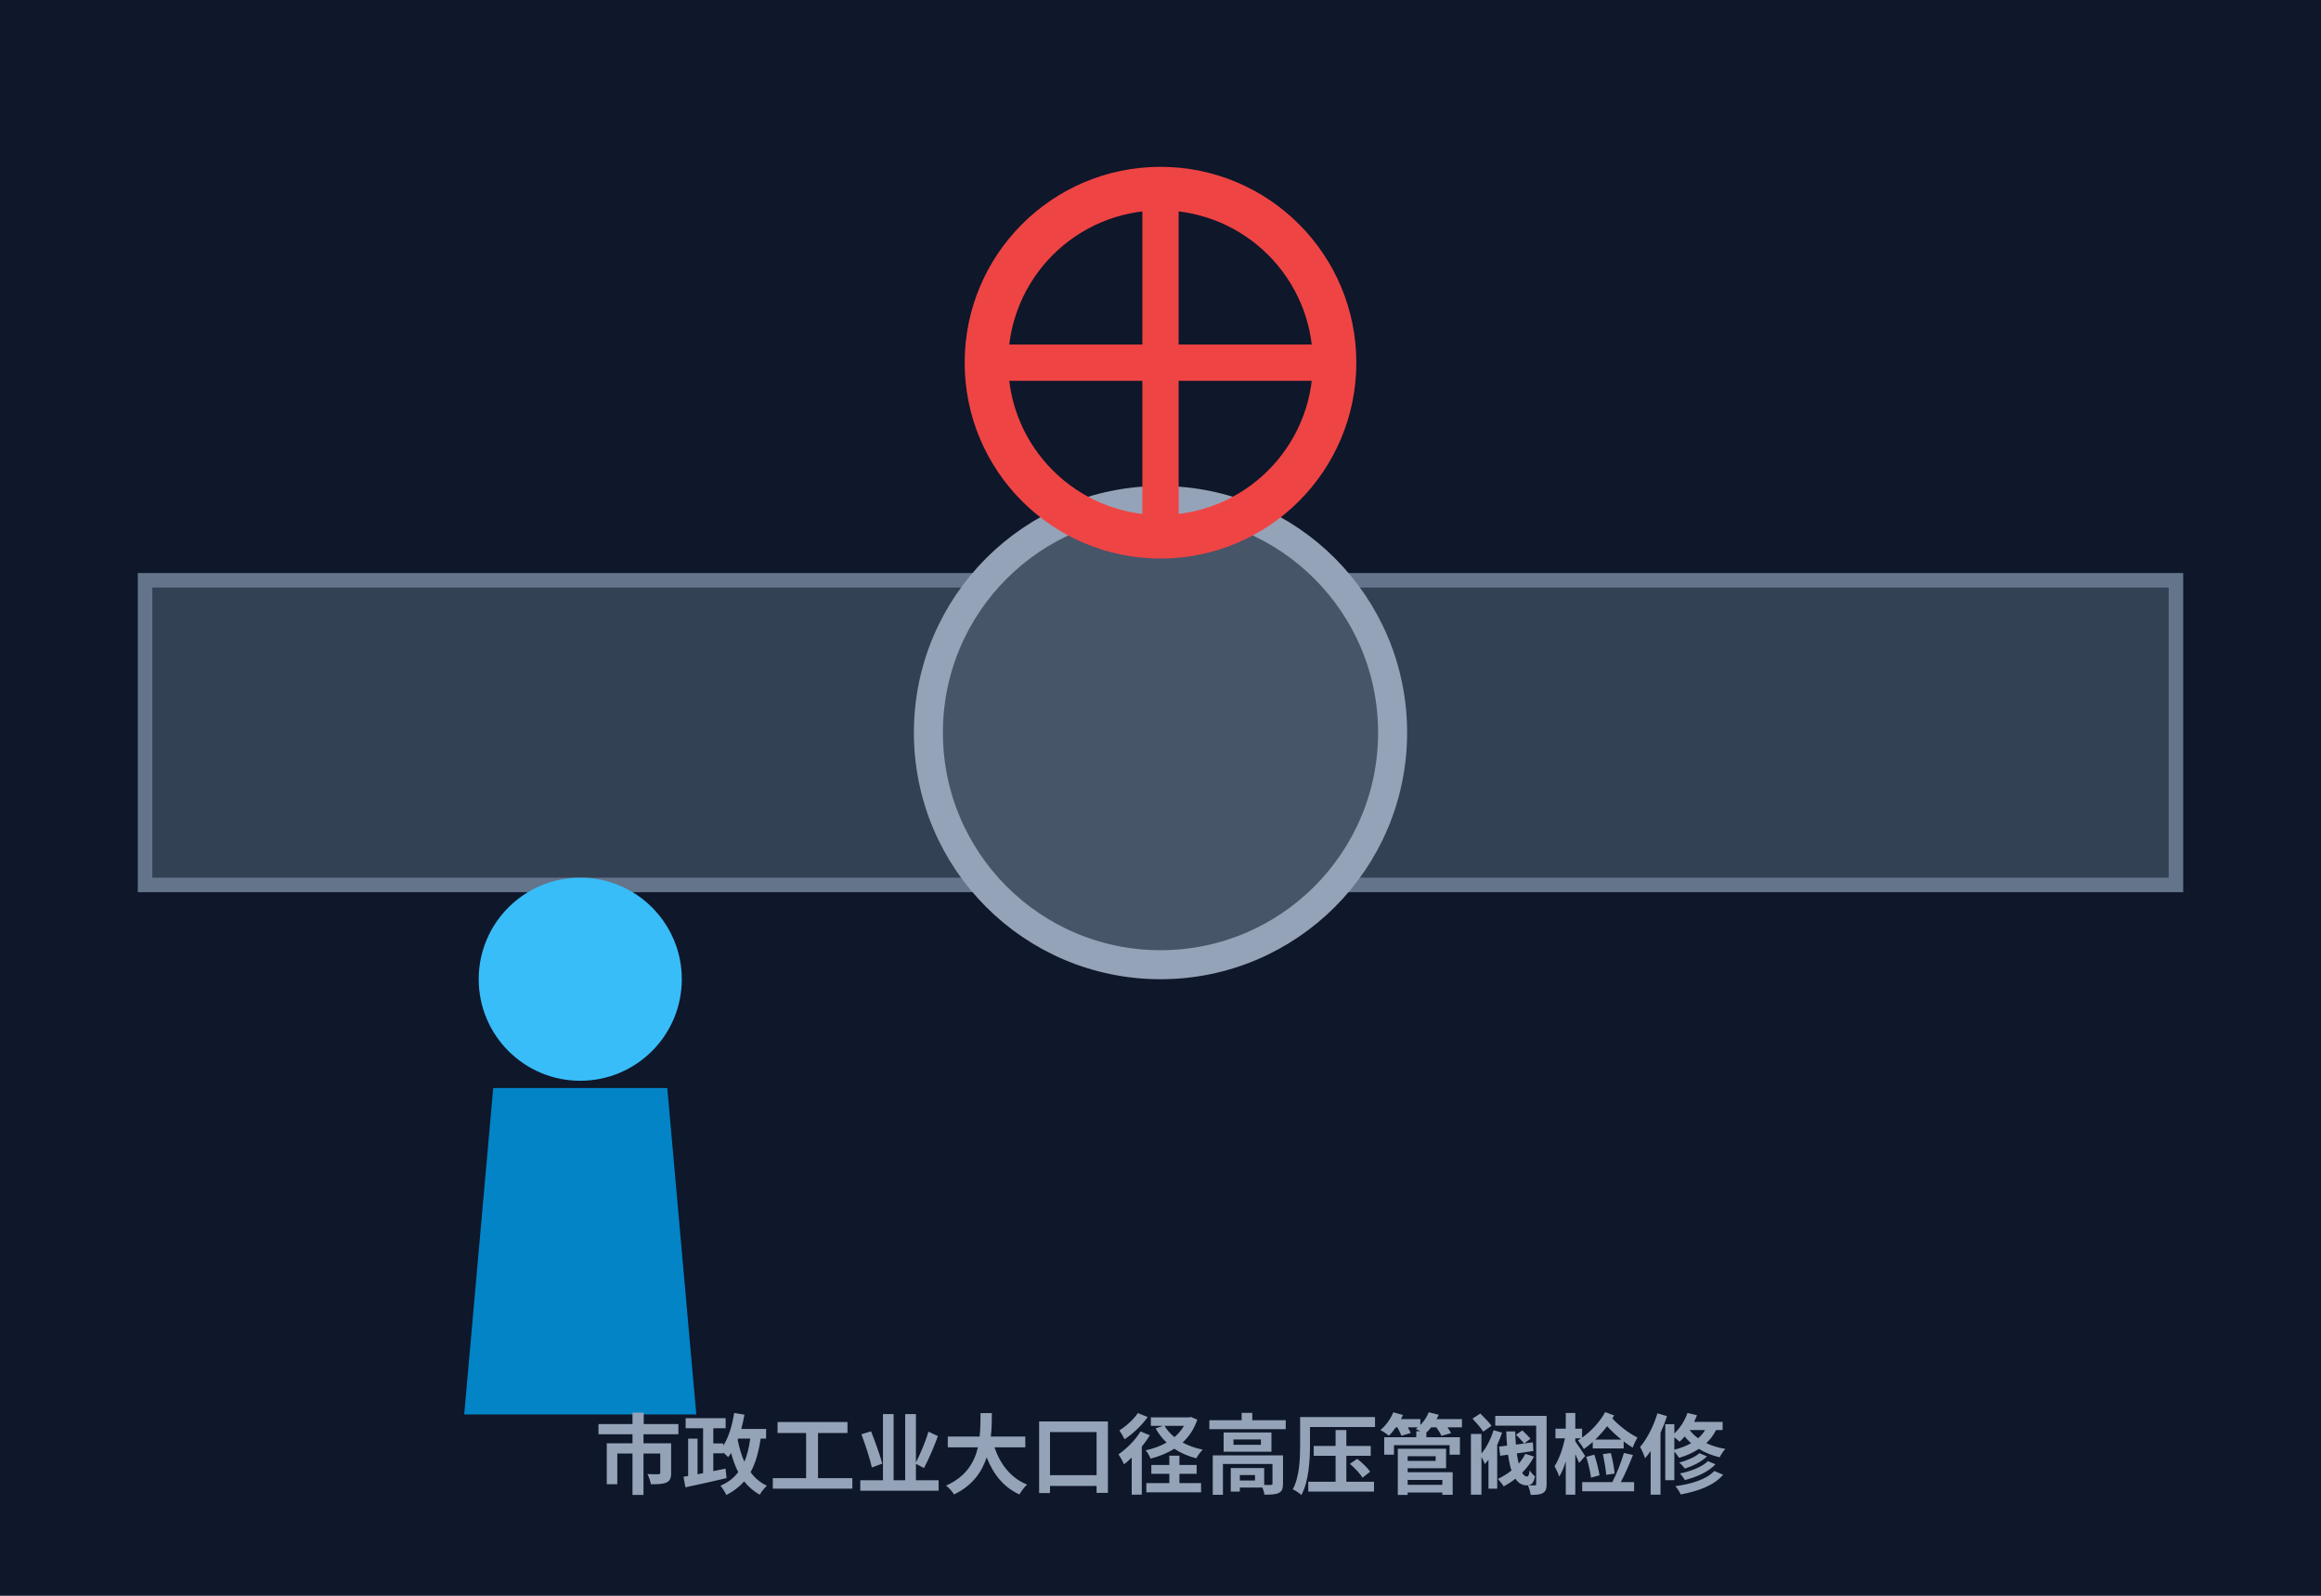
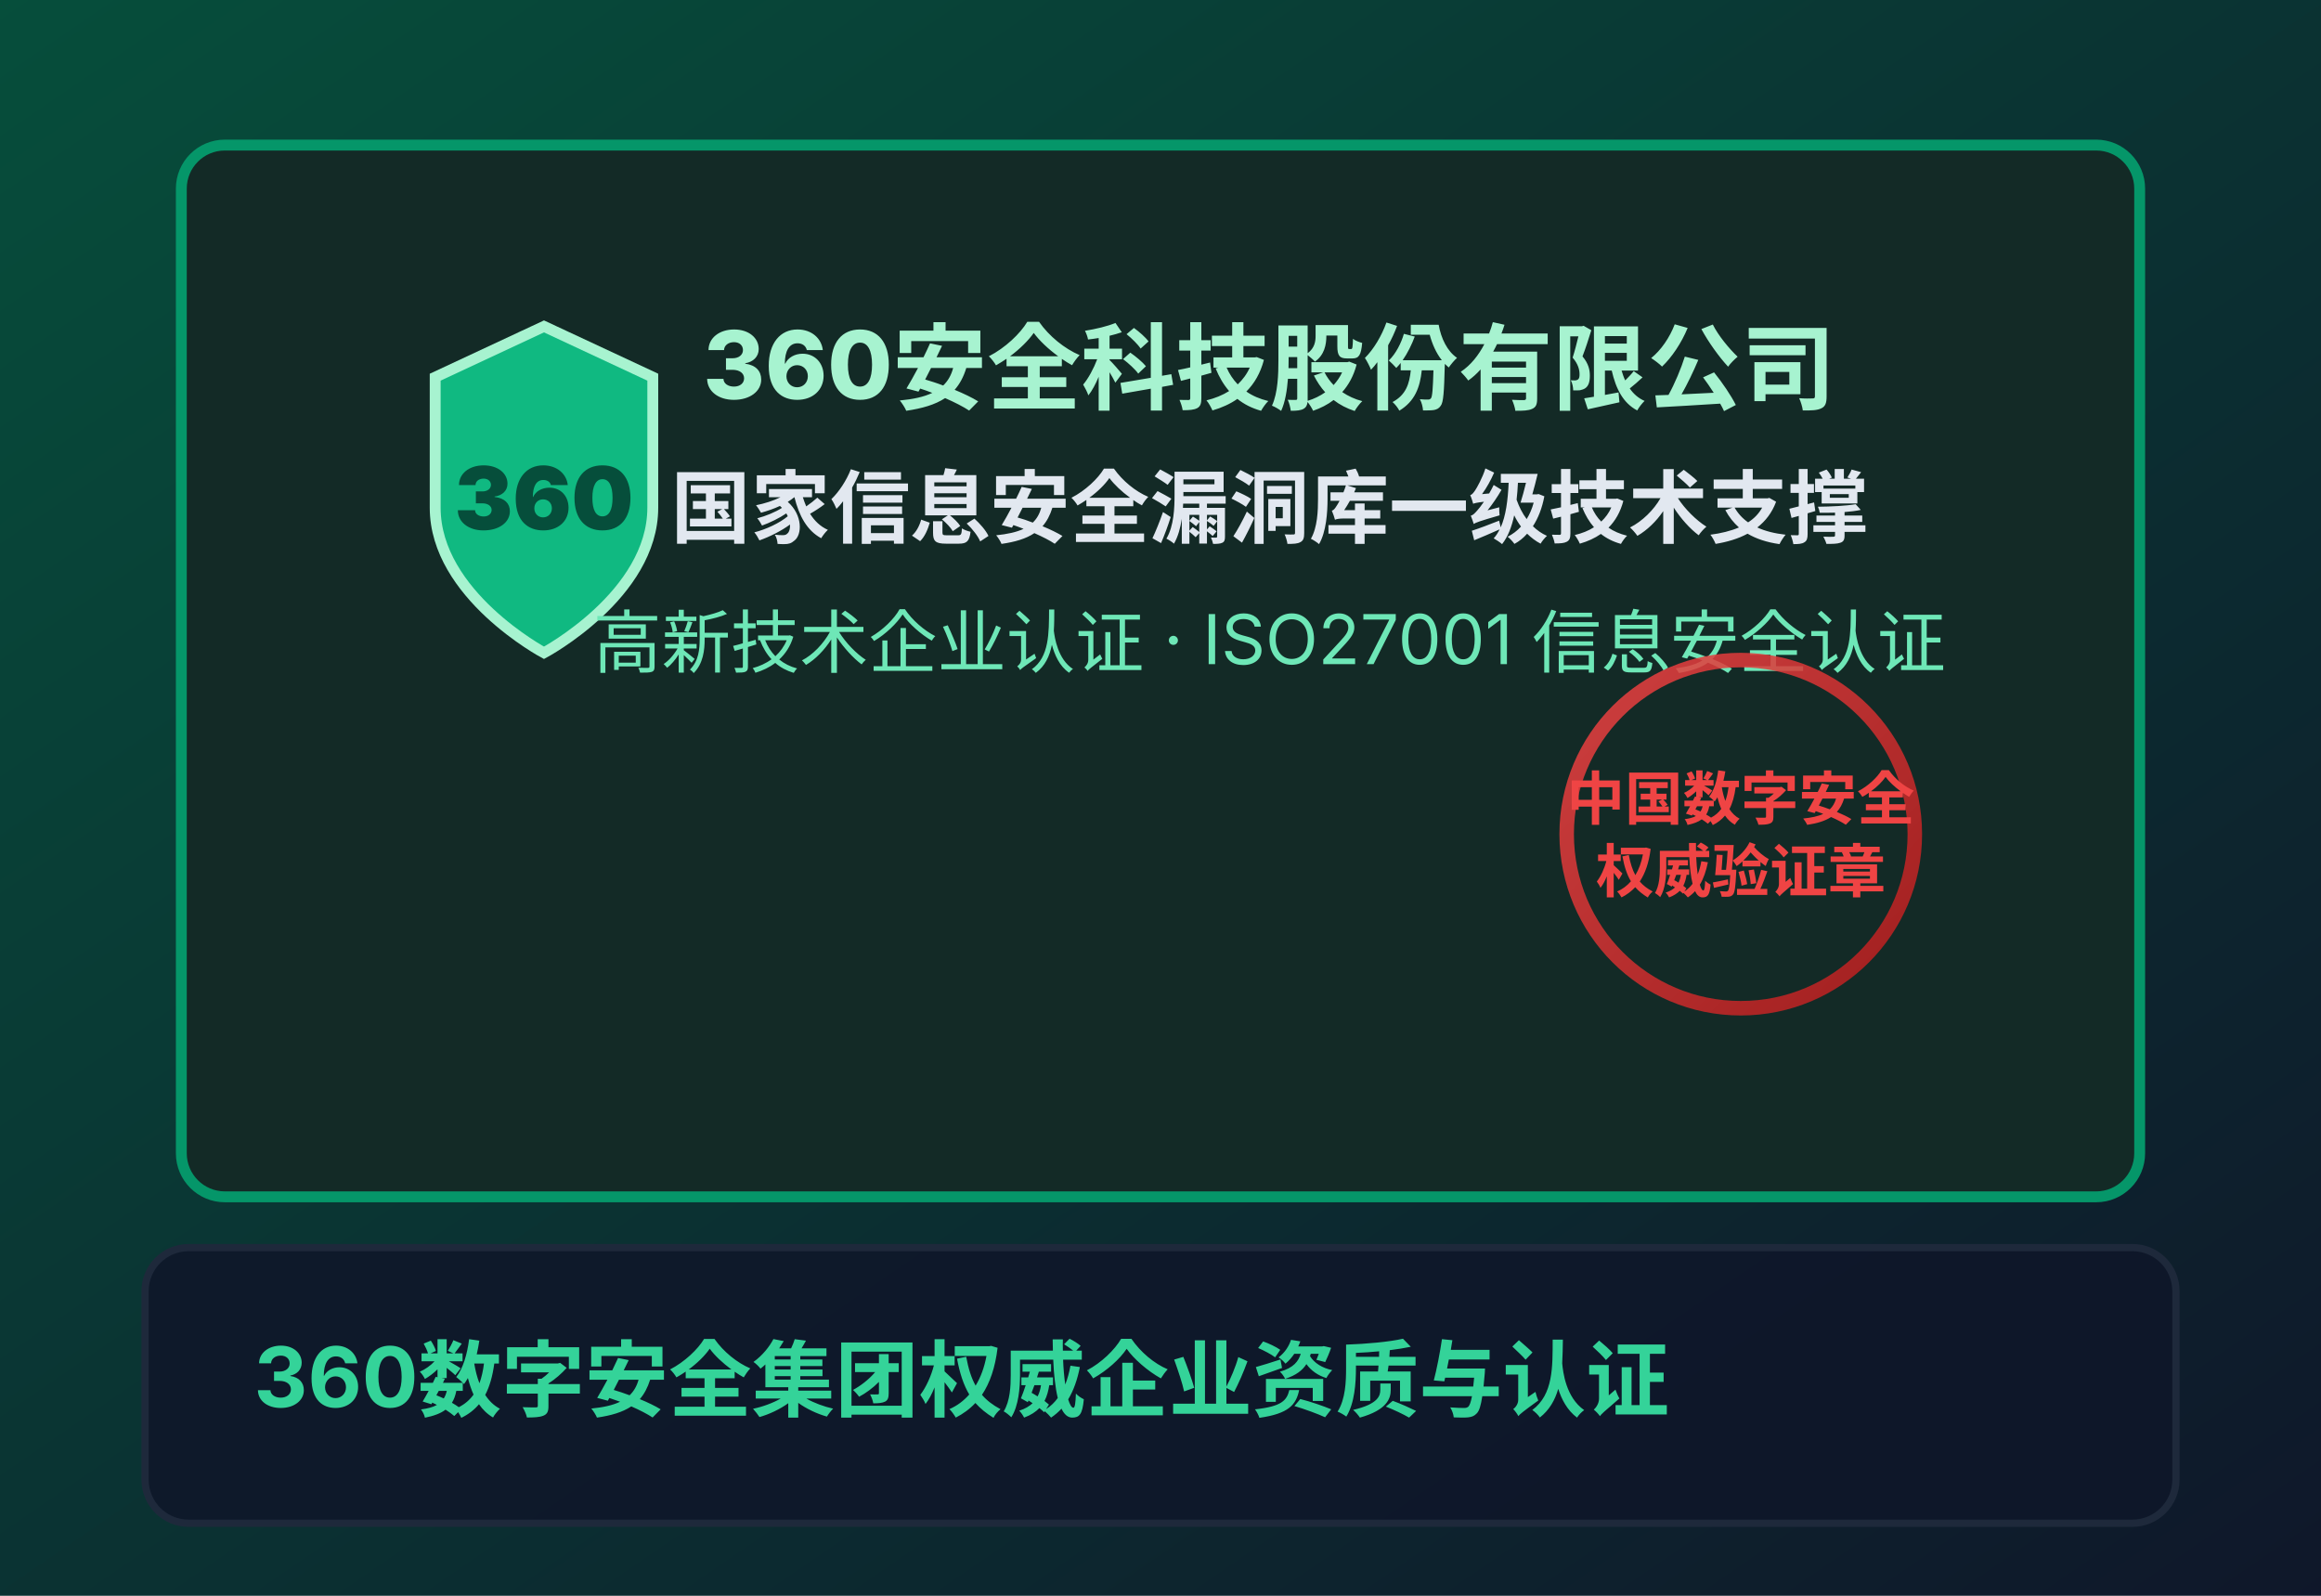
<svg xmlns="http://www.w3.org/2000/svg" viewBox="0 0 320 220" width="100%" height="100%">
-   <rect width="320" height="220" fill="#0f172a" />
-   <rect x="20" y="80" width="280" height="42" fill="#334155" stroke="#64748b" stroke-width="2" />
-   <circle cx="160" cy="101" r="32" fill="#475569" stroke="#94a3b8" stroke-width="4" />
-   <circle cx="160" cy="50" r="24" fill="none" stroke="#ef4444" stroke-width="6" />
-   <line x1="160" y1="26" x2="160" y2="74" stroke="#ef4444" stroke-width="5" />
-   <line x1="136" y1="50" x2="184" y2="50" stroke="#ef4444" stroke-width="5" />
-   <circle cx="80" cy="135" r="14" fill="#38bdf8" />
-   <path d="M 68 150 L 92 150 L 96 195 L 64 195 Z" fill="#0284c7" />
-   <text x="160" y="205" font-family="sans-serif" font-size="12" font-weight="bold" fill="#94a3b8" text-anchor="middle">市政工业大口径高压管阀检修</text>
+   <defs>
+     <linearGradient id="bg4" x1="0" y1="0" x2="1" y2="1">
+       <stop offset="0%" stop-color="#064e3b" />
+       <stop offset="100%" stop-color="#0f172a" />
+     </linearGradient>
+     <linearGradient id="stampGrad" x1="0" y1="0" x2="1" y2="1">
+       <stop offset="0%" stop-color="#ef4444" />
+       <stop offset="100%" stop-color="#b91c1c" />
+     </linearGradient>
+   </defs>
+   <rect width="320" height="220" fill="url(#bg4)" />
+   <rect x="25" y="20" width="270" height="145" rx="6" fill="#132a26" stroke="#059669" stroke-width="1.5" />
+   <path d="M 75 45 L 90 52 L 90 70 C 90 82 75 90 75 90 C 75 90 60 82 60 70 L 60 52 Z" fill="#10b981" stroke="#a7f3d0" stroke-width="1.5" />
+   <text x="75" y="73" font-family="-apple-system, sans-serif" font-size="12" font-weight="900" fill="#064e3b" text-anchor="middle">360</text>
+   <text x="175" y="55" font-family="-apple-system, sans-serif" font-size="13" font-weight="800" fill="#a7f3d0" text-anchor="middle">360安全科技股份有限公司</text>
+   <text x="175" y="74" font-family="-apple-system, sans-serif" font-size="11" font-weight="700" fill="#e2e8f0" text-anchor="middle">国家信息安全漏洞库一级技术支撑</text>
+   <text x="175" y="92" font-family="-apple-system, sans-serif" font-size="9.5" fill="#6ee7b7" text-anchor="middle">高新技术企业认证 · ISO27001 信息安全认证</text>
+   <circle cx="240" cy="115" r="24" fill="none" stroke="url(#stampGrad)" stroke-width="2" opacity="0.85" />
+   <text x="240" y="113" font-family="-apple-system, sans-serif" font-size="8" font-weight="bold" fill="#ef4444" text-anchor="middle">中国数字安全</text>
+   <text x="240" y="123" font-family="-apple-system, sans-serif" font-size="8" font-weight="bold" fill="#ef4444" text-anchor="middle">权威验证章</text>
+   <rect x="20" y="172" width="280" height="38" rx="6" fill="#0f172a" fill-opacity="0.9" stroke="#1e293b" />
+   <text x="35" y="194" font-family="-apple-system, BlinkMacSystemFont, sans-serif" font-size="11.5" font-weight="700" fill="#34d399">360数字安全集团权威企业资质与认证</text>
</svg>
